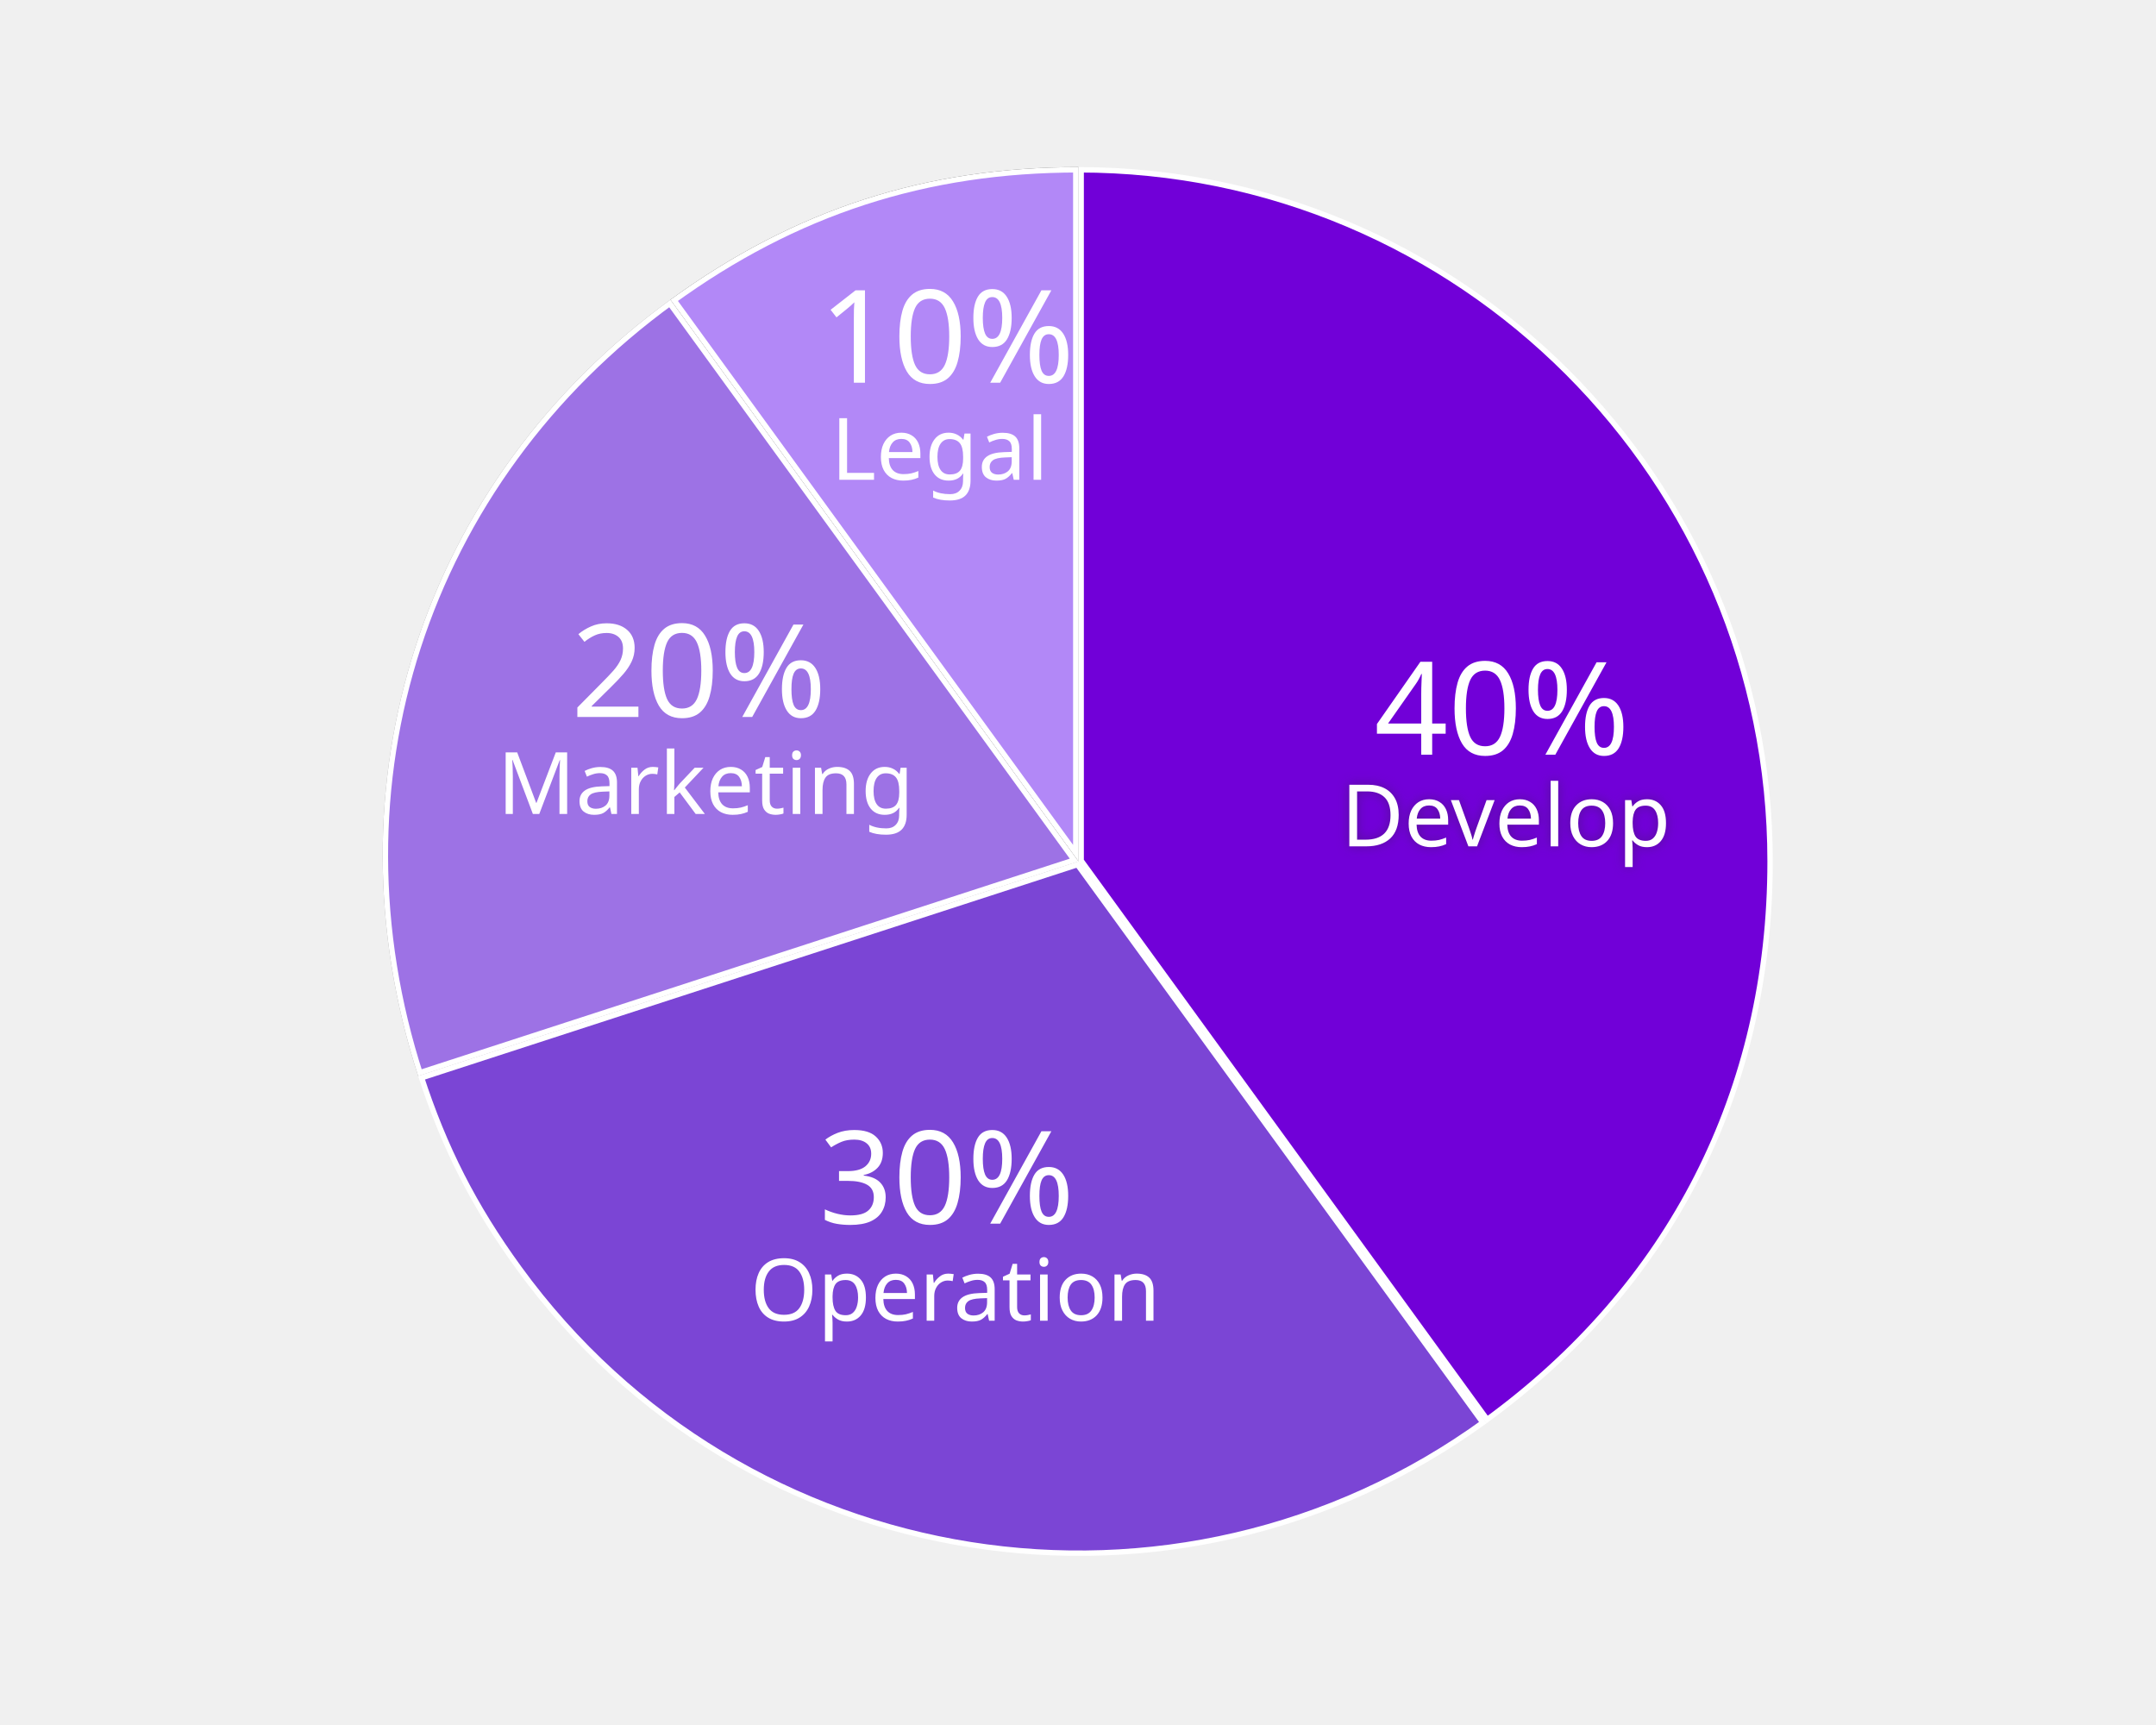
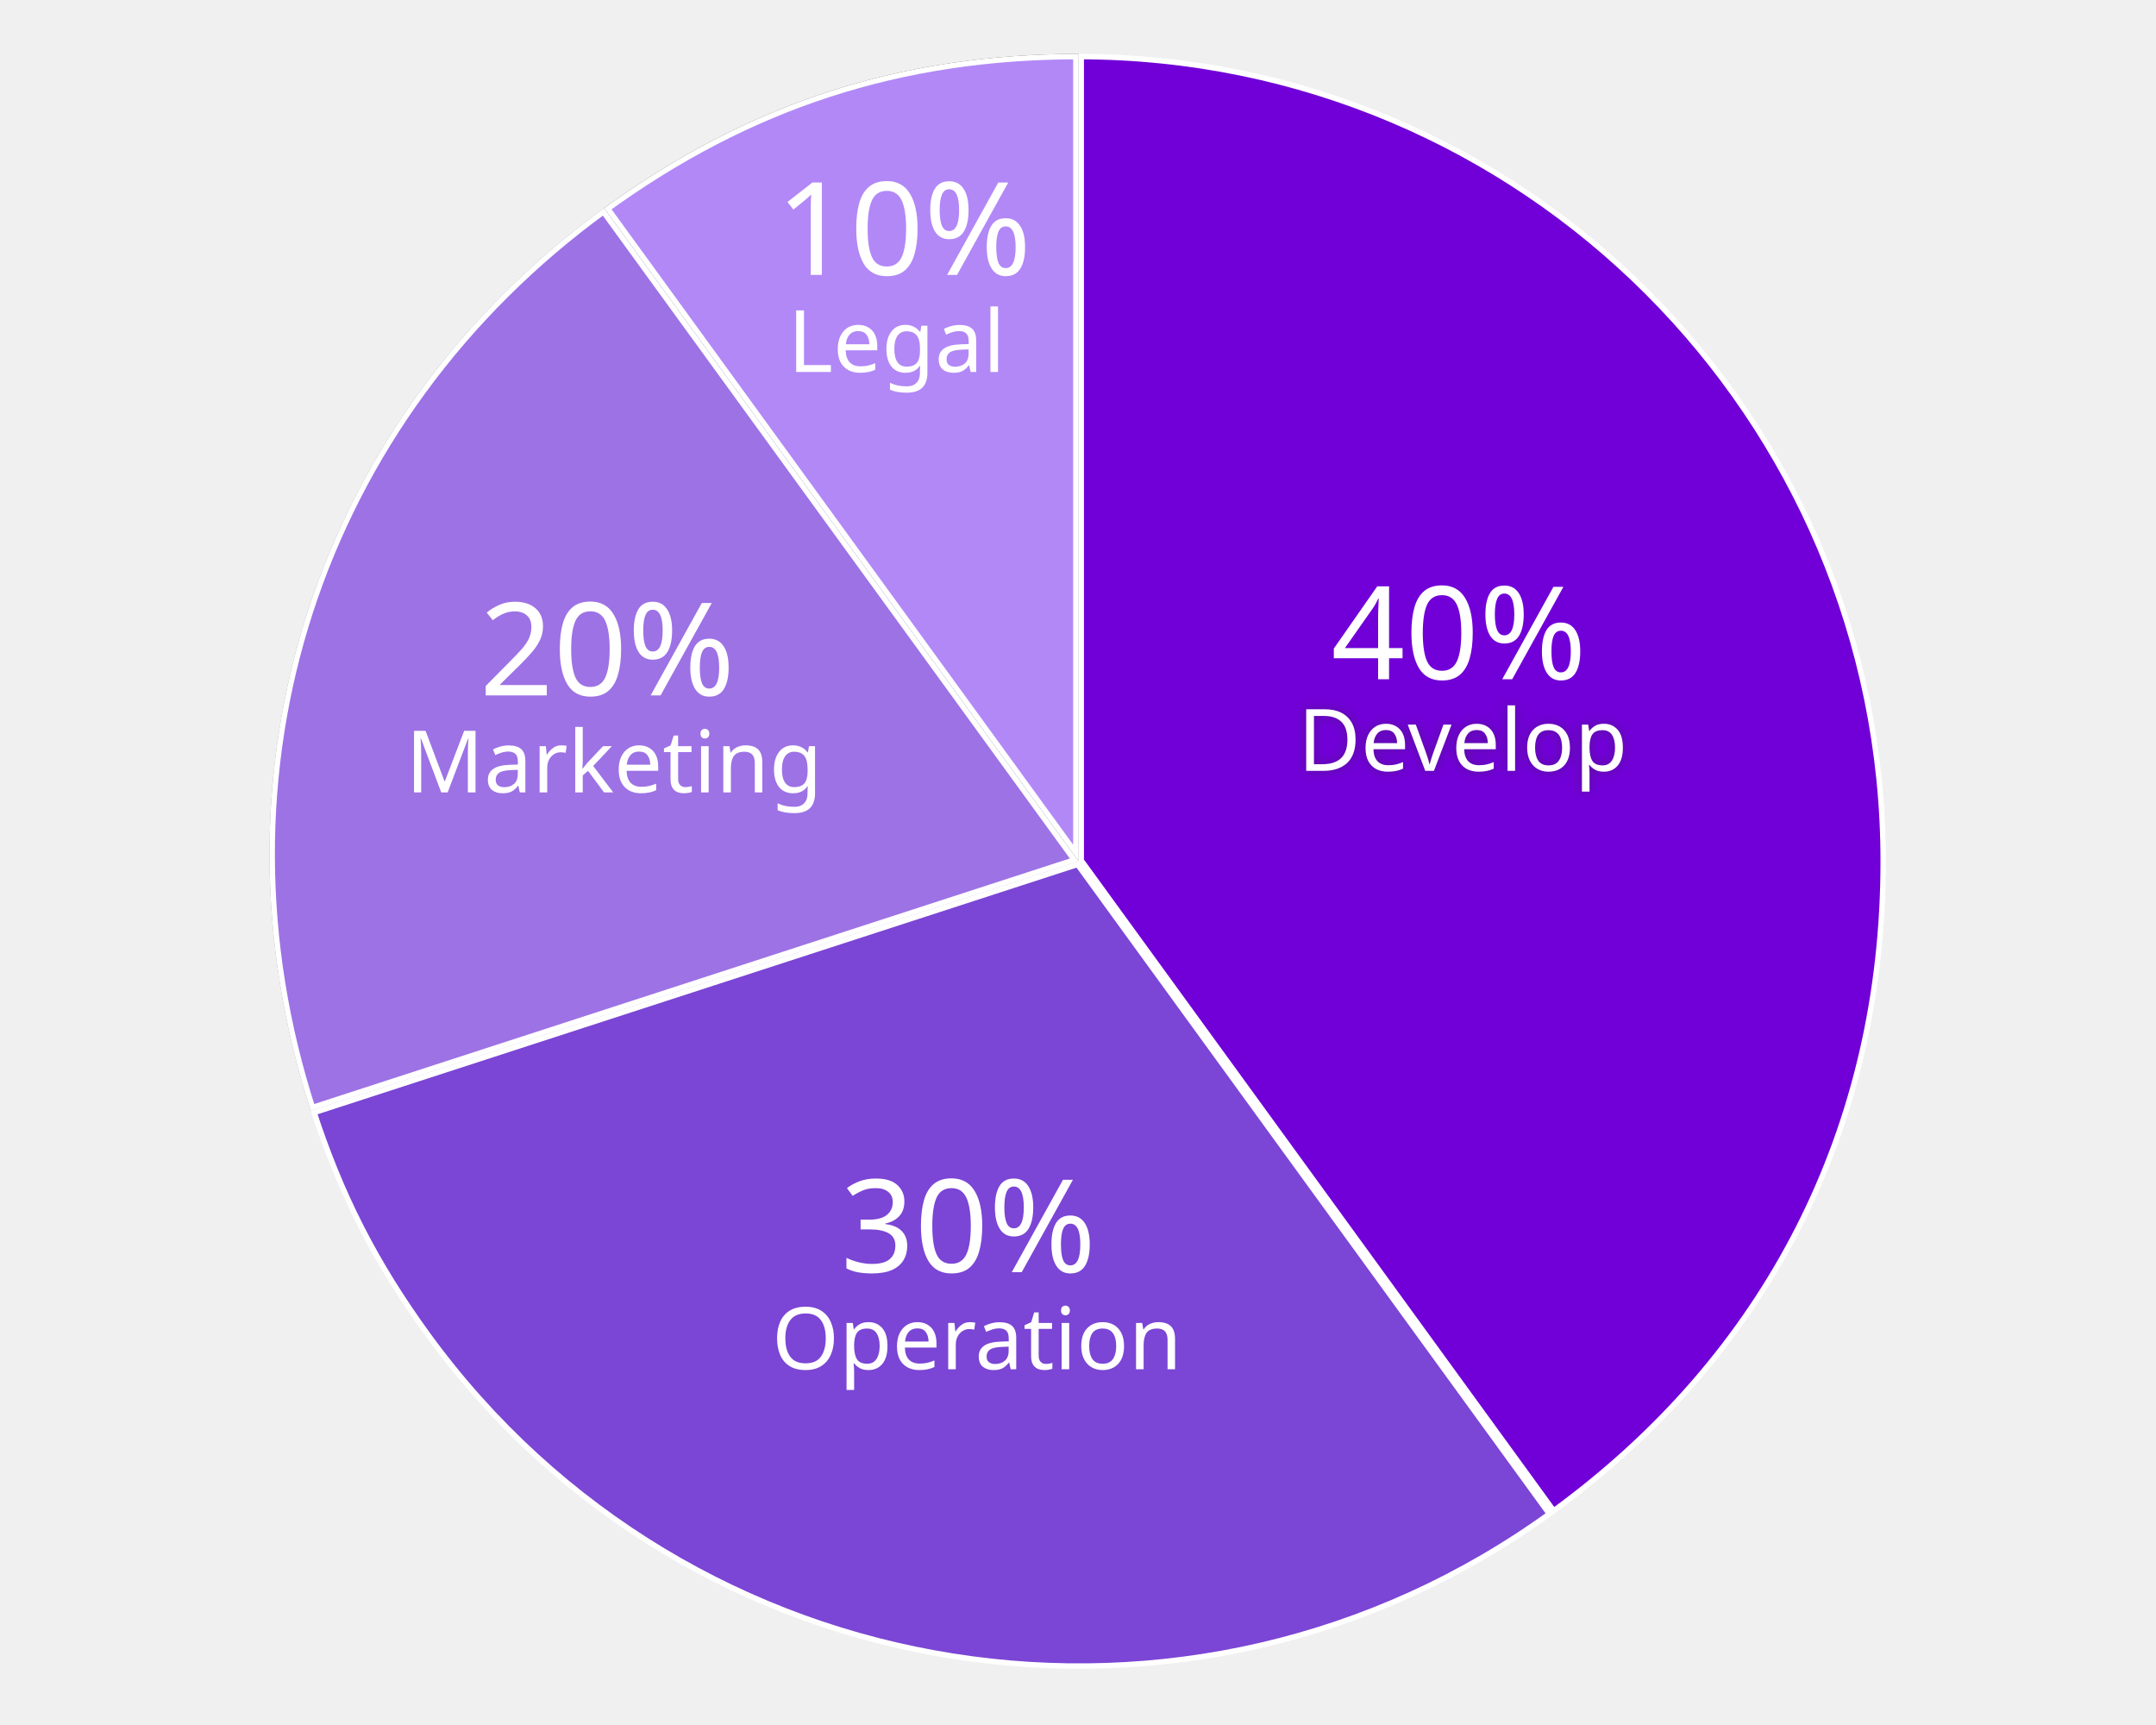
<svg xmlns="http://www.w3.org/2000/svg" xmlns:xlink="http://www.w3.org/1999/xlink" width="400px" height="320px" viewBox="0 0 400 320" version="1.1">
  <defs>
-     <path d="M129.089,128.81 L53.375,24.601 C76.397,7.875 100.633,0 129.089,0 L129.089,128.81 Z" id="path-1" />
-     <mask id="mask-2" maskContentUnits="userSpaceOnUse" maskUnits="objectBoundingBox" x="0" y="0" width="75.714" height="128.81" fill="white">
+     <path d="M150.103,149.779 L62.064,28.606 C88.834,9.157 117.016,0 150.103,0 L150.103,149.779 Z" id="path-1" />
+     <mask id="mask-2" maskContentUnits="userSpaceOnUse" maskUnits="objectBoundingBox" x="0" y="0" width="88.039" height="149.779" fill="white">
      <use xlink:href="#path-1" />
    </mask>
-     <path d="M129.089,128.81 L6.583,168.617 C-11.003,114.488 7.334,58.055 53.375,24.601 L129.089,128.81 Z" id="path-3" />
-     <mask id="mask-4" maskContentUnits="userSpaceOnUse" maskUnits="objectBoundingBox" x="0" y="0" width="129.088" height="144.016" fill="white">
+     <path d="M150.103,149.779 L7.655,196.066 C-12.794,133.126 8.527,67.506 62.064,28.606 L150.103,149.779 Z" id="path-3" />
+     <mask id="mask-4" maskContentUnits="userSpaceOnUse" maskUnits="objectBoundingBox" x="0" y="0" width="150.103" height="167.46" fill="white">
      <use xlink:href="#path-3" />
    </mask>
-     <path d="M129.089,128.81 L204.802,233.022 C147.248,274.836 66.694,262.077 24.88,204.524 C16.517,193.011 10.982,182.145 6.583,168.617 L129.089,128.81 Z" id="path-5" />
-     <mask id="mask-6" maskContentUnits="userSpaceOnUse" maskUnits="objectBoundingBox" x="0" y="0" width="198.219" height="128.821" fill="white">
+     <path d="M150.103,149.779 L238.142,270.955 C171.219,319.577 77.551,304.741 28.93,237.818 C19.205,224.432 12.769,211.796 7.655,196.066 L150.103,149.779 Z" id="path-5" />
+     <mask id="mask-6" maskContentUnits="userSpaceOnUse" maskUnits="objectBoundingBox" x="0" y="0" width="230.487" height="149.792" fill="white">
      <use xlink:href="#path-5" />
    </mask>
-     <path d="M129.089,128.81 L129.089,0 C200.229,0 257.901,57.672 257.901,128.81 C257.901,171.495 239.334,207.933 204.802,233.022 L129.089,128.81 Z" id="path-7" />
-     <mask id="mask-8" maskContentUnits="userSpaceOnUse" maskUnits="objectBoundingBox" x="0" y="0" width="128.813" height="233.022" fill="white">
+     <path d="M150.103,149.779 L150.103,0 C232.825,0 299.885,67.06 299.885,149.779 C299.885,199.413 278.295,241.783 238.142,270.955 L150.103,149.779 Z" id="path-7" />
+     <mask id="mask-8" maskContentUnits="userSpaceOnUse" maskUnits="objectBoundingBox" x="0" y="0" width="149.782" height="270.955" fill="white">
      <use xlink:href="#path-7" />
    </mask>
    <text id="text-9" font-family="DINNextRoundedLTPro-Medium, DIN Next Rounded LT Pro" font-size="16" font-weight="400" fill="#FFFFFF">
-       <tspan x="248.792" y="157">Develop</tspan>
+       <tspan x="240.792" y="143">Develop</tspan>
    </text>
    <filter x="-50%" y="-50%" width="200%" height="200%" filterUnits="objectBoundingBox" id="filter-10">
      <feOffset dx="0" dy="0" in="SourceAlpha" result="shadowOffsetOuter1" />
      <feGaussianBlur stdDeviation="1" in="shadowOffsetOuter1" result="shadowBlurOuter1" />
      <feColorMatrix values="0 0 0 0 0.263   0 0 0 0 0.102   0 0 0 0 0.412  0 0 0 0.6 0" type="matrix" in="shadowBlurOuter1" />
    </filter>
  </defs>
  <g id="working" stroke="none" stroke-width="1" fill="none" fill-rule="evenodd">
    <g id="chart2">
-       <g id="Page-1" transform="translate(71, 31)">
-         <path d="M129.089,128.81 L53.375,24.601 C76.397,7.875 100.633,0 129.089,0 L129.089,128.81 Z" id="Fill-1" fill="#515151" />
+       <g id="Page-1" transform="translate(50, 10)">
+         <path d="M150.103,149.779 L62.064,28.606 C88.834,9.157 117.016,0 150.103,0 L150.103,149.779 Z" id="Fill-1" fill="#515151" />
        <use id="Stroke-3" stroke="#FFFFFF" mask="url(#mask-2)" stroke-width="2" fill="#B288F7" xlink:href="#path-1" />
-         <path d="M129.089,128.81 L6.583,168.617 C-11.003,114.488 7.334,58.055 53.375,24.601 L129.089,128.81 Z" id="Fill-5" fill="#929292" />
+         <path d="M150.103,149.779 L7.655,196.066 C-12.794,133.126 8.527,67.506 62.064,28.606 L150.103,149.779 Z" id="Fill-5" fill="#929292" />
        <use id="Stroke-7" stroke="#FFFFFF" mask="url(#mask-4)" stroke-width="2" fill="#9D72E5" xlink:href="#path-3" />
        <use id="Stroke-11" stroke="#FFFFFF" mask="url(#mask-6)" stroke-width="2" fill="#7B45D5" xlink:href="#path-5" />
        <use id="Stroke-15" stroke="#FFFFFF" mask="url(#mask-8)" stroke-width="2" fill="#7100D8" xlink:href="#path-7" />
      </g>
      <text id="40%" font-family="DINNextRoundedLTPro-Light, DIN Next Rounded LT Pro" font-size="24" font-weight="300" fill="#FFFFFF">
-         <tspan x="254.96" y="140">40%</tspan>
+         <tspan x="246.96" y="126">40%</tspan>
      </text>
      <g id="Develop" fill-opacity="1" fill="#FFFFFF">
        <use filter="url(#filter-10)" xlink:href="#text-9" />
        <use xlink:href="#text-9" />
      </g>
      <text id="10%" font-family="DINNextRoundedLTPro-Light, DIN Next Rounded LT Pro" font-size="24" font-weight="300" fill="#FFFFFF">
-         <tspan x="151.96" y="71">10%</tspan>
+         <tspan x="143.96" y="51">10%</tspan>
      </text>
      <text id="Legal" font-family="DINNextRoundedLTPro-Medium, DIN Next Rounded LT Pro" font-size="16" font-weight="400" fill="#FFFFFF">
-         <tspan x="154.172" y="89">Legal</tspan>
+         <tspan x="146.172" y="69">Legal</tspan>
      </text>
      <text id="20%" font-family="DINNextRoundedLTPro-Light, DIN Next Rounded LT Pro" font-size="24" font-weight="300" fill="#FFFFFF">
-         <tspan x="105.96" y="133">20%</tspan>
+         <tspan x="88.96" y="129">20%</tspan>
      </text>
      <text id="Marketing" font-family="DINNextRoundedLTPro-Medium, DIN Next Rounded LT Pro" font-size="16" font-weight="400" fill="#FFFFFF">
-         <tspan x="92.268" y="151">Marketing</tspan>
+         <tspan x="75.268" y="147">Marketing</tspan>
      </text>
      <text id="30%" font-family="DINNextRoundedLTPro-Light, DIN Next Rounded LT Pro" font-size="24" font-weight="300" fill="#FFFFFF">
-         <tspan x="151.96" y="227">30%</tspan>
+         <tspan x="155.96" y="236">30%</tspan>
      </text>
      <text id="Operation" font-family="DINNextRoundedLTPro-Medium, DIN Next Rounded LT Pro" font-size="16" font-weight="400" fill="#FFFFFF">
-         <tspan x="139.204" y="245">Operation</tspan>
+         <tspan x="143.204" y="254">Operation</tspan>
      </text>
    </g>
  </g>
</svg>
